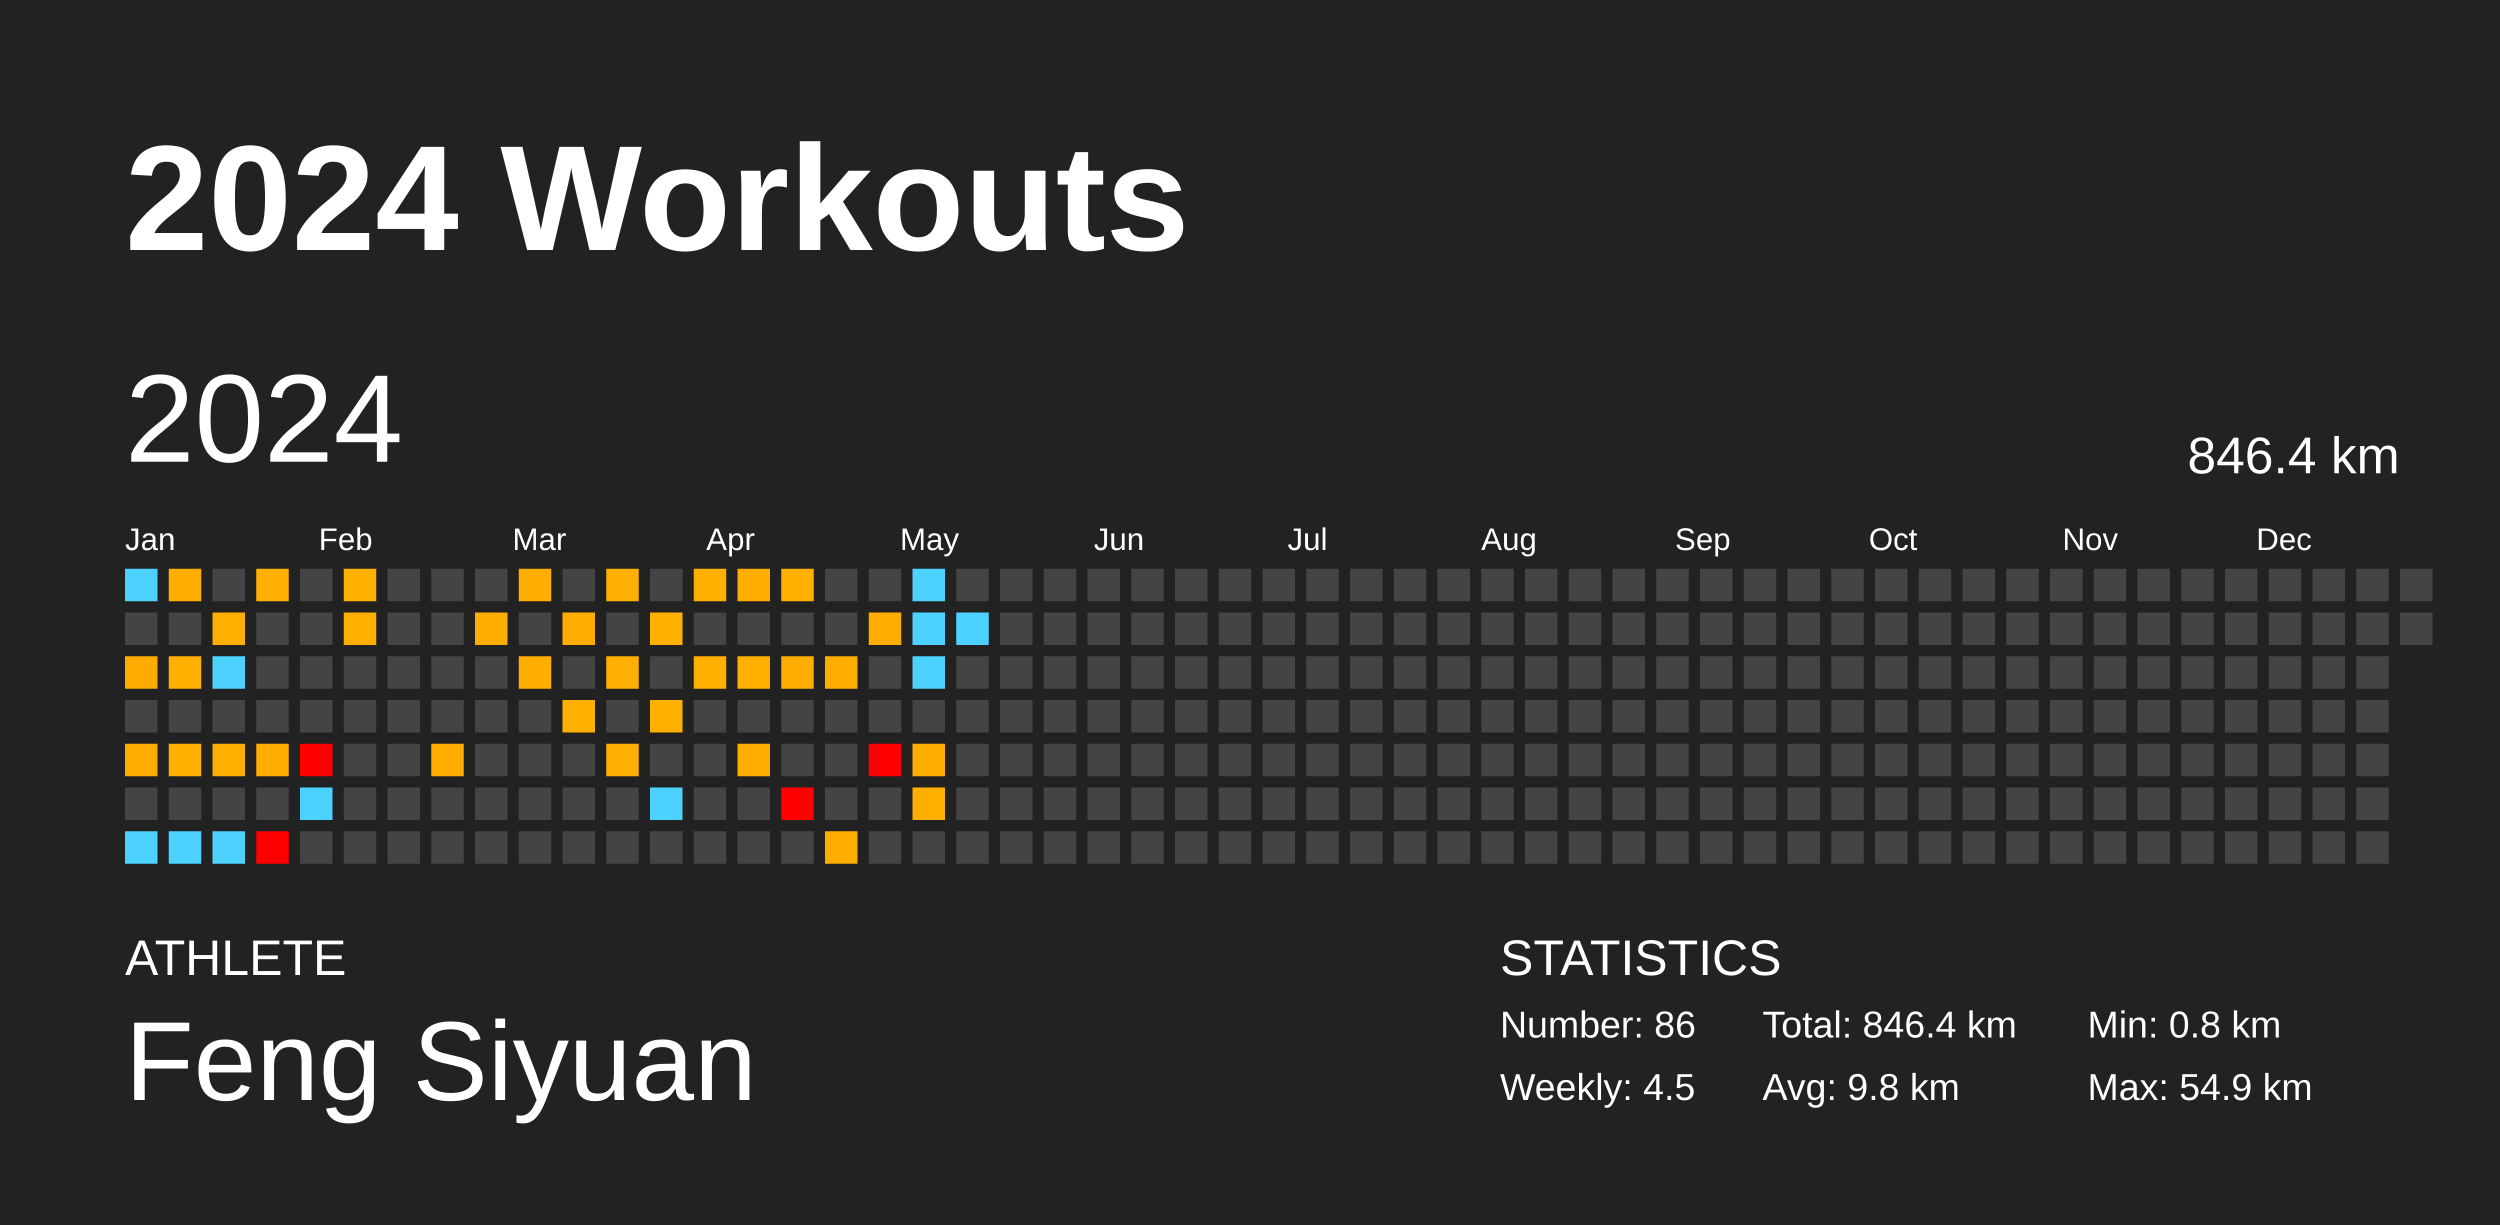
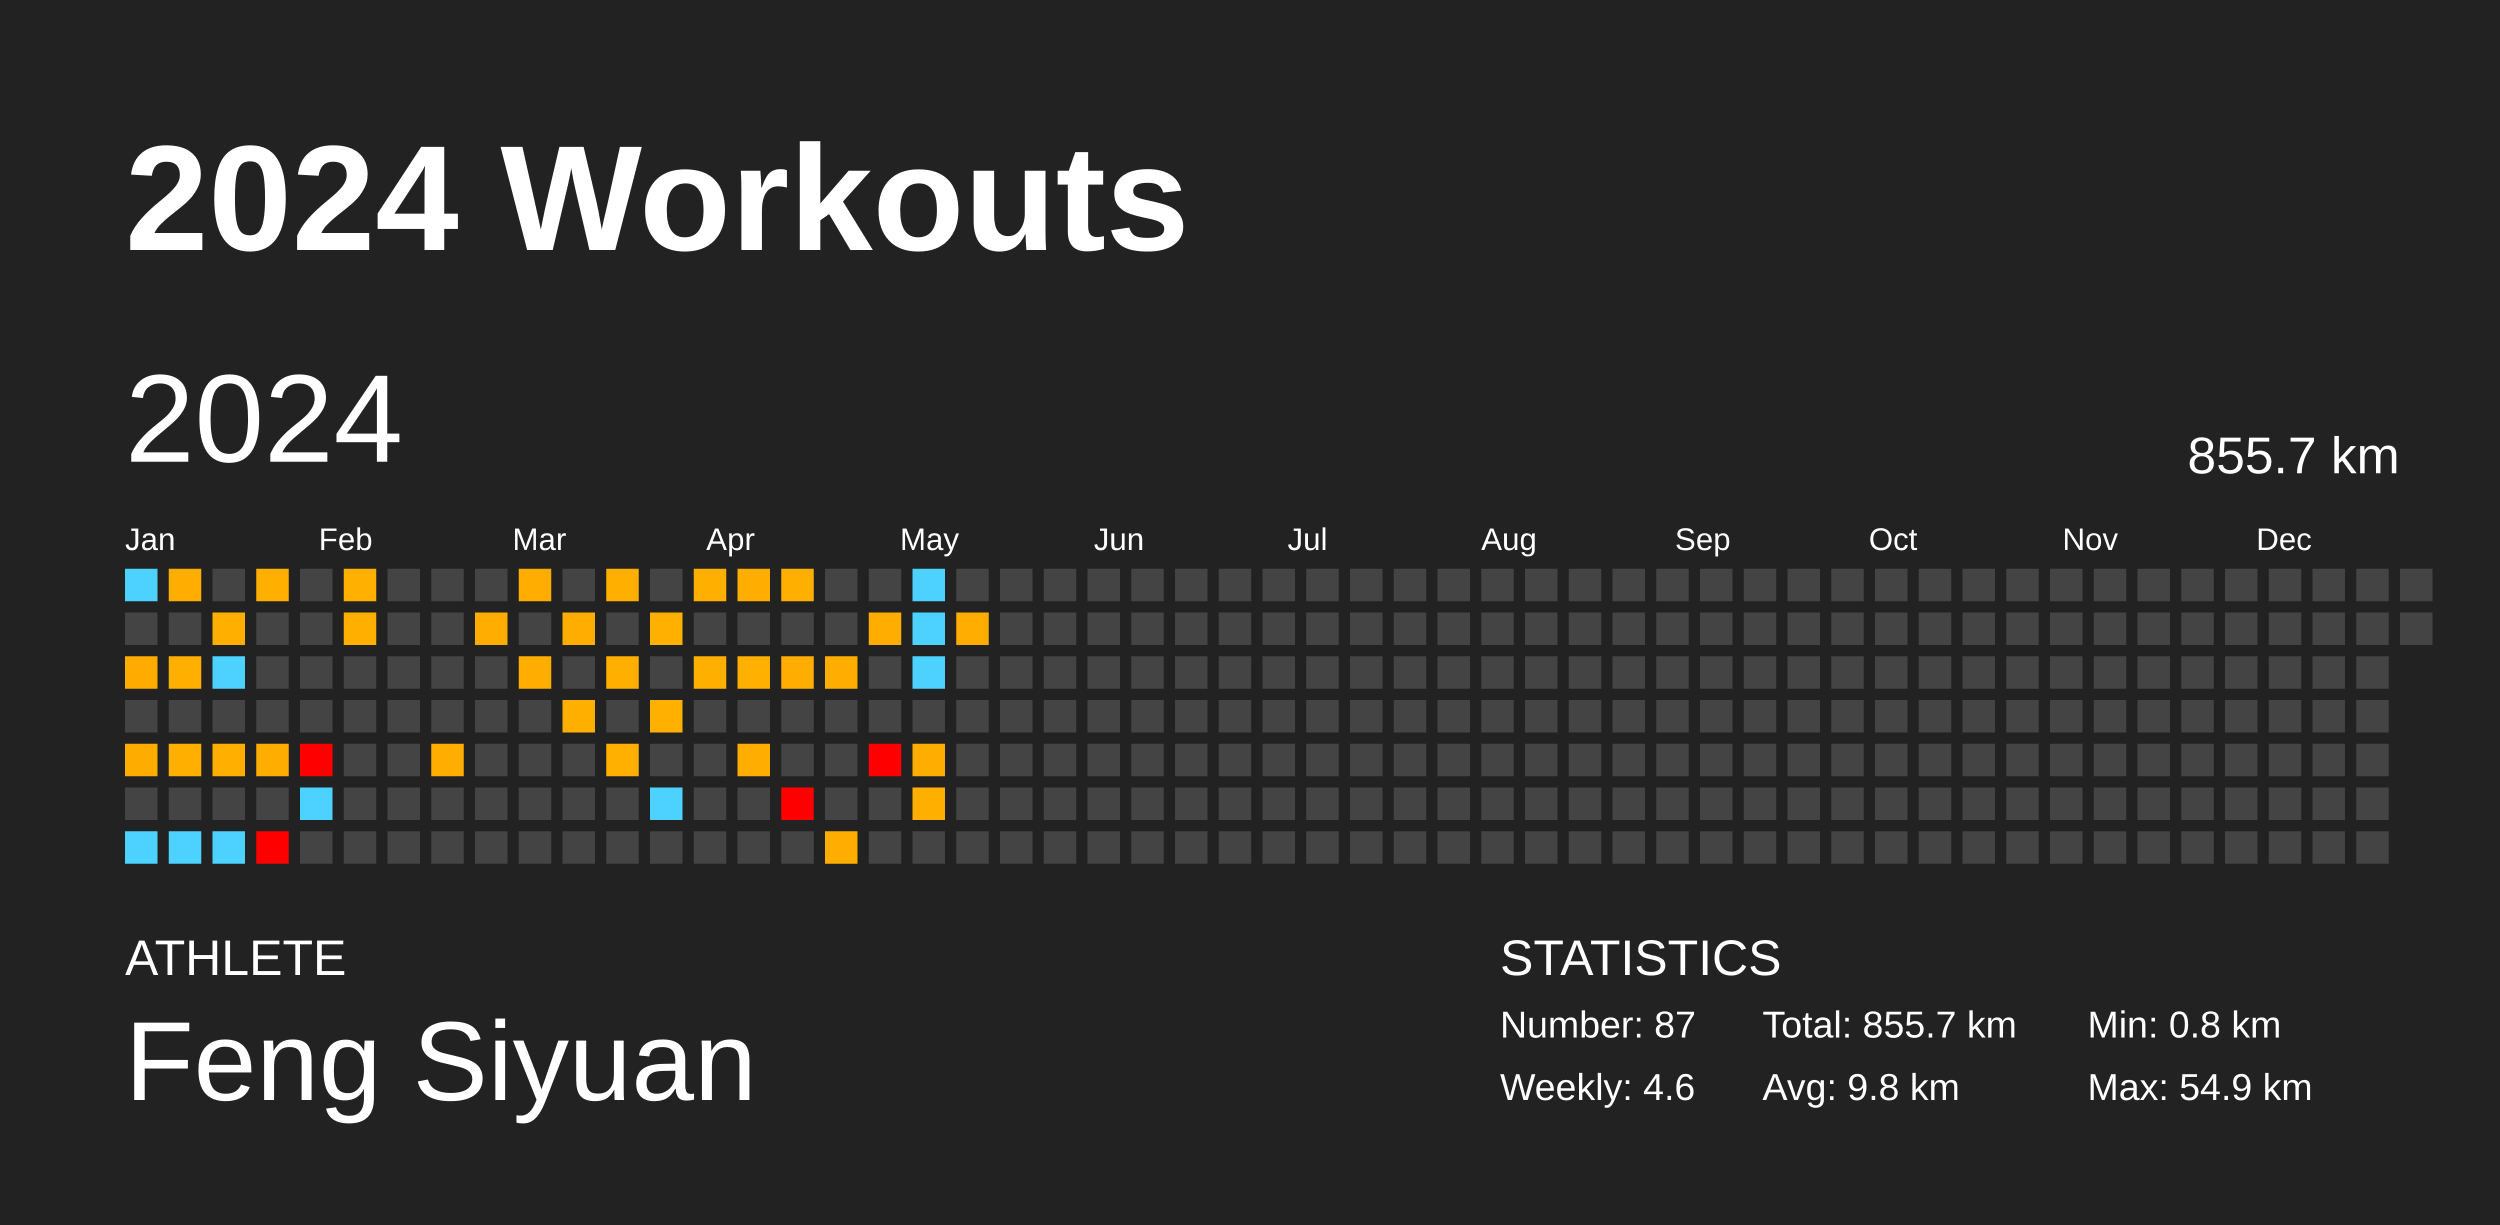
<svg xmlns="http://www.w3.org/2000/svg" baseProfile="full" height="98mm" version="1.1" viewBox="0,0,200,98" width="200mm">
  <defs />
  <rect fill="#222222" height="98" width="200" x="0" y="0" />
  <text fill="#FFFFFF" style="font-size:12px; font-family:Arial; font-weight:bold;" x="10" y="20">2024 Workouts</text>
  <text fill="#FFFFFF" style="font-size:4px; font-family:Arial" x="10" y="78">ATHLETE</text>
  <text fill="#FFFFFF" style="font-size:9px; font-family:Arial" x="10" y="88">Feng Siyuan</text>
  <text fill="#FFFFFF" style="font-size:4px; font-family:Arial" x="120" y="78">STATISTICS</text>
-   <text fill="#FFFFFF" style="font-size:3px; font-family:Arial" x="120" y="83">Number: 86</text>
-   <text fill="#FFFFFF" style="font-size:3px; font-family:Arial" x="120" y="88">Weekly: 4.5</text>
-   <text fill="#FFFFFF" style="font-size:3px; font-family:Arial" x="141" y="83">Total: 846.4 km</text>
+   <text fill="#FFFFFF" style="font-size:3px; font-family:Arial" x="120" y="83">Number: 87</text>
+   <text fill="#FFFFFF" style="font-size:3px; font-family:Arial" x="120" y="88">Weekly: 4.6</text>
+   <text fill="#FFFFFF" style="font-size:3px; font-family:Arial" x="141" y="83">Total: 855.7 km</text>
  <text fill="#FFFFFF" style="font-size:3px; font-family:Arial" x="141" y="88">Avg: 9.8 km</text>
  <text fill="#FFFFFF" style="font-size:3px; font-family:Arial" x="167" y="83">Min: 0.8 km</text>
  <text fill="#FFFFFF" style="font-size:3px; font-family:Arial" x="167" y="88">Max: 54.9 km</text>
  <text dominant-baseline="hanging" fill="#FFFFFF" style="font-size:10.0px; font-family:Arial;" x="10" y="30">2024</text>
-   <text dominant-baseline="hanging" fill="#FFFFFF" style="font-size:4.125px; font-family:Arial;" x="175" y="35">846.4 km</text>
+   <text dominant-baseline="hanging" fill="#FFFFFF" style="font-size:4.125px; font-family:Arial;" x="175" y="35">855.7 km</text>
  <text fill="#FFFFFF" style="font-size:2.5px; font-family:Arial" x="10.0" y="44">Jan</text>
  <text fill="#FFFFFF" style="font-size:2.5px; font-family:Arial" x="25.5" y="44">Feb</text>
  <text fill="#FFFFFF" style="font-size:2.5px; font-family:Arial" x="41.0" y="44">Mar</text>
  <text fill="#FFFFFF" style="font-size:2.5px; font-family:Arial" x="56.5" y="44">Apr</text>
  <text fill="#FFFFFF" style="font-size:2.5px; font-family:Arial" x="72.0" y="44">May</text>
  <text fill="#FFFFFF" style="font-size:2.5px; font-family:Arial" x="87.5" y="44">Jun</text>
  <text fill="#FFFFFF" style="font-size:2.5px; font-family:Arial" x="103.0" y="44">Jul</text>
  <text fill="#FFFFFF" style="font-size:2.5px; font-family:Arial" x="118.5" y="44">Aug</text>
  <text fill="#FFFFFF" style="font-size:2.5px; font-family:Arial" x="134.0" y="44">Sep</text>
  <text fill="#FFFFFF" style="font-size:2.5px; font-family:Arial" x="149.5" y="44">Oct</text>
  <text fill="#FFFFFF" style="font-size:2.5px; font-family:Arial" x="165.0" y="44">Nov</text>
  <text fill="#FFFFFF" style="font-size:2.5px; font-family:Arial" x="180.5" y="44">Dec</text>
  <rect fill="#4dd2ff" height="2.6" width="2.6" x="10.0" y="45.5" />
  <rect fill="#444444" height="2.6" width="2.6" x="10.0" y="49.0" />
  <rect fill="#ffab00" height="2.6" width="2.6" x="10.0" y="52.5" />
  <rect fill="#444444" height="2.6" width="2.6" x="10.0" y="56.0" />
  <rect fill="#ffac00" height="2.6" width="2.6" x="10.0" y="59.5" />
  <rect fill="#444444" height="2.6" width="2.6" x="10.0" y="63.0" />
  <rect fill="#4dd2ff" height="2.6" width="2.6" x="10.0" y="66.5" />
  <rect fill="#ffae00" height="2.6" width="2.6" x="13.5" y="45.5" />
  <rect fill="#444444" height="2.6" width="2.6" x="13.5" y="49.0" />
  <rect fill="#ffaf00" height="2.6" width="2.6" x="13.5" y="52.5" />
  <rect fill="#444444" height="2.6" width="2.6" x="13.5" y="56.0" />
  <rect fill="#ffaf00" height="2.6" width="2.6" x="13.5" y="59.5" />
  <rect fill="#444444" height="2.6" width="2.6" x="13.5" y="63.0" />
  <rect fill="#4dd2ff" height="2.6" width="2.6" x="13.5" y="66.5" />
  <rect fill="#444444" height="2.6" width="2.6" x="17.0" y="45.5" />
  <rect fill="#ffaf00" height="2.6" width="2.6" x="17.0" y="49.0" />
  <rect fill="#4dd2ff" height="2.6" width="2.6" x="17.0" y="52.5" />
  <rect fill="#444444" height="2.6" width="2.6" x="17.0" y="56.0" />
  <rect fill="#ffaf00" height="2.6" width="2.6" x="17.0" y="59.5" />
  <rect fill="#444444" height="2.6" width="2.6" x="17.0" y="63.0" />
  <rect fill="#4dd2ff" height="2.6" width="2.6" x="17.0" y="66.5" />
  <rect fill="#ffaf00" height="2.6" width="2.6" x="20.5" y="45.5" />
  <rect fill="#444444" height="2.6" width="2.6" x="20.5" y="49.0" />
  <rect fill="#444444" height="2.6" width="2.6" x="20.5" y="52.5" />
  <rect fill="#444444" height="2.6" width="2.6" x="20.5" y="56.0" />
  <rect fill="#ffae00" height="2.6" width="2.6" x="20.5" y="59.5" />
  <rect fill="#444444" height="2.6" width="2.6" x="20.5" y="63.0" />
  <rect fill="red" height="2.6" width="2.6" x="20.5" y="66.5" />
  <rect fill="#444444" height="2.6" width="2.6" x="24.0" y="45.5" />
  <rect fill="#444444" height="2.6" width="2.6" x="24.0" y="49.0" />
  <rect fill="#444444" height="2.6" width="2.6" x="24.0" y="52.5" />
  <rect fill="#444444" height="2.6" width="2.6" x="24.0" y="56.0" />
  <rect fill="red" height="2.6" width="2.6" x="24.0" y="59.5" />
  <rect fill="#4dd2ff" height="2.6" width="2.6" x="24.0" y="63.0" />
  <rect fill="#444444" height="2.6" width="2.6" x="24.0" y="66.5" />
  <rect fill="#ffb000" height="2.6" width="2.6" x="27.5" y="45.5" />
  <rect fill="#ffaf00" height="2.6" width="2.6" x="27.5" y="49.0" />
  <rect fill="#444444" height="2.6" width="2.6" x="27.5" y="52.5" />
  <rect fill="#444444" height="2.6" width="2.6" x="27.5" y="56.0" />
  <rect fill="#444444" height="2.6" width="2.6" x="27.5" y="59.5" />
  <rect fill="#444444" height="2.6" width="2.6" x="27.5" y="63.0" />
  <rect fill="#444444" height="2.6" width="2.6" x="27.5" y="66.5" />
  <rect fill="#444444" height="2.6" width="2.6" x="31.0" y="45.5" />
  <rect fill="#444444" height="2.6" width="2.6" x="31.0" y="49.0" />
  <rect fill="#444444" height="2.6" width="2.6" x="31.0" y="52.5" />
  <rect fill="#444444" height="2.6" width="2.6" x="31.0" y="56.0" />
  <rect fill="#444444" height="2.6" width="2.6" x="31.0" y="59.5" />
  <rect fill="#444444" height="2.6" width="2.6" x="31.0" y="63.0" />
  <rect fill="#444444" height="2.6" width="2.6" x="31.0" y="66.5" />
  <rect fill="#444444" height="2.6" width="2.6" x="34.5" y="45.5" />
  <rect fill="#444444" height="2.6" width="2.6" x="34.5" y="49.0" />
  <rect fill="#444444" height="2.6" width="2.6" x="34.5" y="52.5" />
  <rect fill="#444444" height="2.6" width="2.6" x="34.5" y="56.0" />
  <rect fill="#ffad00" height="2.6" width="2.6" x="34.5" y="59.5" />
  <rect fill="#444444" height="2.6" width="2.6" x="34.5" y="63.0" />
  <rect fill="#444444" height="2.6" width="2.6" x="34.5" y="66.5" />
  <rect fill="#444444" height="2.6" width="2.6" x="38.0" y="45.5" />
  <rect fill="#ffad00" height="2.6" width="2.6" x="38.0" y="49.0" />
  <rect fill="#444444" height="2.6" width="2.6" x="38.0" y="52.5" />
  <rect fill="#444444" height="2.6" width="2.6" x="38.0" y="56.0" />
  <rect fill="#444444" height="2.6" width="2.6" x="38.0" y="59.5" />
  <rect fill="#444444" height="2.6" width="2.6" x="38.0" y="63.0" />
  <rect fill="#444444" height="2.6" width="2.6" x="38.0" y="66.5" />
  <rect fill="#ffad00" height="2.6" width="2.6" x="41.5" y="45.5" />
  <rect fill="#444444" height="2.6" width="2.6" x="41.5" y="49.0" />
  <rect fill="#ffae00" height="2.6" width="2.6" x="41.5" y="52.5" />
  <rect fill="#444444" height="2.6" width="2.6" x="41.5" y="56.0" />
  <rect fill="#444444" height="2.6" width="2.6" x="41.5" y="59.5" />
  <rect fill="#444444" height="2.6" width="2.6" x="41.5" y="63.0" />
  <rect fill="#444444" height="2.6" width="2.6" x="41.5" y="66.5" />
  <rect fill="#444444" height="2.6" width="2.6" x="45.0" y="45.5" />
  <rect fill="#ffae00" height="2.6" width="2.6" x="45.0" y="49.0" />
  <rect fill="#444444" height="2.6" width="2.6" x="45.0" y="52.5" />
  <rect fill="#ffaf00" height="2.6" width="2.6" x="45.0" y="56.0" />
  <rect fill="#444444" height="2.6" width="2.6" x="45.0" y="59.5" />
  <rect fill="#444444" height="2.6" width="2.6" x="45.0" y="63.0" />
  <rect fill="#444444" height="2.6" width="2.6" x="45.0" y="66.5" />
  <rect fill="#ffaf00" height="2.6" width="2.6" x="48.5" y="45.5" />
  <rect fill="#444444" height="2.6" width="2.6" x="48.5" y="49.0" />
  <rect fill="#ffaf00" height="2.6" width="2.6" x="48.5" y="52.5" />
  <rect fill="#444444" height="2.6" width="2.6" x="48.5" y="56.0" />
  <rect fill="#ffb000" height="2.6" width="2.6" x="48.5" y="59.5" />
  <rect fill="#444444" height="2.6" width="2.6" x="48.5" y="63.0" />
  <rect fill="#444444" height="2.6" width="2.6" x="48.5" y="66.5" />
  <rect fill="#444444" height="2.6" width="2.6" x="52.0" y="45.5" />
  <rect fill="#ffb000" height="2.6" width="2.6" x="52.0" y="49.0" />
  <rect fill="#444444" height="2.6" width="2.6" x="52.0" y="52.5" />
  <rect fill="#ffb000" height="2.6" width="2.6" x="52.0" y="56.0" />
  <rect fill="#444444" height="2.6" width="2.6" x="52.0" y="59.5" />
  <rect fill="#4dd2ff" height="2.6" width="2.6" x="52.0" y="63.0" />
  <rect fill="#444444" height="2.6" width="2.6" x="52.0" y="66.5" />
  <rect fill="#ffaf00" height="2.6" width="2.6" x="55.5" y="45.5" />
  <rect fill="#444444" height="2.6" width="2.6" x="55.5" y="49.0" />
  <rect fill="#ffaf00" height="2.6" width="2.6" x="55.5" y="52.5" />
  <rect fill="#444444" height="2.6" width="2.6" x="55.5" y="56.0" />
  <rect fill="#444444" height="2.6" width="2.6" x="55.5" y="59.5" />
  <rect fill="#444444" height="2.6" width="2.6" x="55.5" y="63.0" />
  <rect fill="#444444" height="2.6" width="2.6" x="55.5" y="66.5" />
  <rect fill="#ffae00" height="2.6" width="2.6" x="59.0" y="45.5" />
  <rect fill="#444444" height="2.6" width="2.6" x="59.0" y="49.0" />
  <rect fill="#ffb000" height="2.6" width="2.6" x="59.0" y="52.5" />
  <rect fill="#444444" height="2.6" width="2.6" x="59.0" y="56.0" />
  <rect fill="#ffad00" height="2.6" width="2.6" x="59.0" y="59.5" />
  <rect fill="#444444" height="2.6" width="2.6" x="59.0" y="63.0" />
  <rect fill="#444444" height="2.6" width="2.6" x="59.0" y="66.5" />
  <rect fill="#ffaf00" height="2.6" width="2.6" x="62.5" y="45.5" />
  <rect fill="#444444" height="2.6" width="2.6" x="62.5" y="49.0" />
  <rect fill="#ffad00" height="2.6" width="2.6" x="62.5" y="52.5" />
  <rect fill="#444444" height="2.6" width="2.6" x="62.5" y="56.0" />
  <rect fill="#444444" height="2.6" width="2.6" x="62.5" y="59.5" />
  <rect fill="red" height="2.6" width="2.6" x="62.5" y="63.0" />
  <rect fill="#444444" height="2.6" width="2.6" x="62.5" y="66.5" />
  <rect fill="#444444" height="2.6" width="2.6" x="66.0" y="45.5" />
  <rect fill="#444444" height="2.6" width="2.6" x="66.0" y="49.0" />
  <rect fill="#ffae00" height="2.6" width="2.6" x="66.0" y="52.5" />
  <rect fill="#444444" height="2.6" width="2.6" x="66.0" y="56.0" />
  <rect fill="#444444" height="2.6" width="2.6" x="66.0" y="59.5" />
  <rect fill="#444444" height="2.6" width="2.6" x="66.0" y="63.0" />
  <rect fill="#ffae00" height="2.6" width="2.6" x="66.0" y="66.5" />
  <rect fill="#444444" height="2.6" width="2.6" x="69.5" y="45.5" />
  <rect fill="#ffad00" height="2.6" width="2.6" x="69.5" y="49.0" />
  <rect fill="#444444" height="2.6" width="2.6" x="69.5" y="52.5" />
  <rect fill="#444444" height="2.6" width="2.6" x="69.5" y="56.0" />
  <rect fill="red" height="2.6" width="2.6" x="69.5" y="59.5" />
  <rect fill="#444444" height="2.6" width="2.6" x="69.5" y="63.0" />
  <rect fill="#444444" height="2.6" width="2.6" x="69.5" y="66.5" />
  <rect fill="#4dd2ff" height="2.6" width="2.6" x="73.0" y="45.5" />
  <rect fill="#4dd2ff" height="2.6" width="2.6" x="73.0" y="49.0" />
  <rect fill="#4dd2ff" height="2.6" width="2.6" x="73.0" y="52.5" />
  <rect fill="#444444" height="2.6" width="2.6" x="73.0" y="56.0" />
  <rect fill="#ffae00" height="2.6" width="2.6" x="73.0" y="59.5" />
  <rect fill="#ffaf00" height="2.6" width="2.6" x="73.0" y="63.0" />
  <rect fill="#444444" height="2.6" width="2.6" x="73.0" y="66.5" />
  <rect fill="#444444" height="2.6" width="2.6" x="76.5" y="45.5" />
-   <rect fill="#4dd2ff" height="2.6" width="2.6" x="76.5" y="49.0" />
+   <rect fill="#ffad00" height="2.6" width="2.6" x="76.5" y="49.0" />
  <rect fill="#444444" height="2.6" width="2.6" x="76.5" y="52.5" />
  <rect fill="#444444" height="2.6" width="2.6" x="76.5" y="56.0" />
  <rect fill="#444444" height="2.6" width="2.6" x="76.5" y="59.5" />
  <rect fill="#444444" height="2.6" width="2.6" x="76.5" y="63.0" />
  <rect fill="#444444" height="2.6" width="2.6" x="76.5" y="66.5" />
  <rect fill="#444444" height="2.6" width="2.6" x="80.0" y="45.5" />
  <rect fill="#444444" height="2.6" width="2.6" x="80.0" y="49.0" />
  <rect fill="#444444" height="2.6" width="2.6" x="80.0" y="52.5" />
  <rect fill="#444444" height="2.6" width="2.6" x="80.0" y="56.0" />
  <rect fill="#444444" height="2.6" width="2.6" x="80.0" y="59.5" />
  <rect fill="#444444" height="2.6" width="2.6" x="80.0" y="63.0" />
  <rect fill="#444444" height="2.6" width="2.6" x="80.0" y="66.5" />
  <rect fill="#444444" height="2.6" width="2.6" x="83.5" y="45.5" />
  <rect fill="#444444" height="2.6" width="2.6" x="83.5" y="49.0" />
  <rect fill="#444444" height="2.6" width="2.6" x="83.5" y="52.5" />
  <rect fill="#444444" height="2.6" width="2.6" x="83.5" y="56.0" />
  <rect fill="#444444" height="2.6" width="2.6" x="83.5" y="59.5" />
  <rect fill="#444444" height="2.6" width="2.6" x="83.5" y="63.0" />
  <rect fill="#444444" height="2.6" width="2.6" x="83.5" y="66.5" />
  <rect fill="#444444" height="2.6" width="2.6" x="87.0" y="45.5" />
  <rect fill="#444444" height="2.6" width="2.6" x="87.0" y="49.0" />
  <rect fill="#444444" height="2.6" width="2.6" x="87.0" y="52.5" />
  <rect fill="#444444" height="2.6" width="2.6" x="87.0" y="56.0" />
  <rect fill="#444444" height="2.6" width="2.6" x="87.0" y="59.5" />
  <rect fill="#444444" height="2.6" width="2.6" x="87.0" y="63.0" />
  <rect fill="#444444" height="2.6" width="2.6" x="87.0" y="66.5" />
  <rect fill="#444444" height="2.6" width="2.6" x="90.5" y="45.5" />
  <rect fill="#444444" height="2.6" width="2.6" x="90.5" y="49.0" />
  <rect fill="#444444" height="2.6" width="2.6" x="90.5" y="52.5" />
  <rect fill="#444444" height="2.6" width="2.6" x="90.5" y="56.0" />
  <rect fill="#444444" height="2.6" width="2.6" x="90.5" y="59.5" />
  <rect fill="#444444" height="2.6" width="2.6" x="90.5" y="63.0" />
  <rect fill="#444444" height="2.6" width="2.6" x="90.5" y="66.5" />
  <rect fill="#444444" height="2.6" width="2.6" x="94.0" y="45.5" />
  <rect fill="#444444" height="2.6" width="2.6" x="94.0" y="49.0" />
  <rect fill="#444444" height="2.6" width="2.6" x="94.0" y="52.5" />
  <rect fill="#444444" height="2.6" width="2.6" x="94.0" y="56.0" />
  <rect fill="#444444" height="2.6" width="2.6" x="94.0" y="59.5" />
  <rect fill="#444444" height="2.6" width="2.6" x="94.0" y="63.0" />
  <rect fill="#444444" height="2.6" width="2.6" x="94.0" y="66.5" />
  <rect fill="#444444" height="2.6" width="2.6" x="97.5" y="45.5" />
  <rect fill="#444444" height="2.6" width="2.6" x="97.5" y="49.0" />
  <rect fill="#444444" height="2.6" width="2.6" x="97.5" y="52.5" />
  <rect fill="#444444" height="2.6" width="2.6" x="97.5" y="56.0" />
  <rect fill="#444444" height="2.6" width="2.6" x="97.5" y="59.5" />
  <rect fill="#444444" height="2.6" width="2.6" x="97.5" y="63.0" />
  <rect fill="#444444" height="2.6" width="2.6" x="97.5" y="66.5" />
  <rect fill="#444444" height="2.6" width="2.6" x="101.0" y="45.5" />
  <rect fill="#444444" height="2.6" width="2.6" x="101.0" y="49.0" />
  <rect fill="#444444" height="2.6" width="2.6" x="101.0" y="52.5" />
  <rect fill="#444444" height="2.6" width="2.6" x="101.0" y="56.0" />
  <rect fill="#444444" height="2.6" width="2.6" x="101.0" y="59.5" />
  <rect fill="#444444" height="2.6" width="2.6" x="101.0" y="63.0" />
  <rect fill="#444444" height="2.6" width="2.6" x="101.0" y="66.5" />
  <rect fill="#444444" height="2.6" width="2.6" x="104.5" y="45.5" />
  <rect fill="#444444" height="2.6" width="2.6" x="104.5" y="49.0" />
  <rect fill="#444444" height="2.6" width="2.6" x="104.5" y="52.5" />
  <rect fill="#444444" height="2.6" width="2.6" x="104.5" y="56.0" />
  <rect fill="#444444" height="2.6" width="2.6" x="104.5" y="59.5" />
  <rect fill="#444444" height="2.6" width="2.6" x="104.5" y="63.0" />
  <rect fill="#444444" height="2.6" width="2.6" x="104.5" y="66.5" />
  <rect fill="#444444" height="2.6" width="2.6" x="108.0" y="45.5" />
  <rect fill="#444444" height="2.6" width="2.6" x="108.0" y="49.0" />
  <rect fill="#444444" height="2.6" width="2.6" x="108.0" y="52.5" />
  <rect fill="#444444" height="2.6" width="2.6" x="108.0" y="56.0" />
  <rect fill="#444444" height="2.6" width="2.6" x="108.0" y="59.5" />
  <rect fill="#444444" height="2.6" width="2.6" x="108.0" y="63.0" />
  <rect fill="#444444" height="2.6" width="2.6" x="108.0" y="66.5" />
  <rect fill="#444444" height="2.6" width="2.6" x="111.5" y="45.5" />
  <rect fill="#444444" height="2.6" width="2.6" x="111.5" y="49.0" />
  <rect fill="#444444" height="2.6" width="2.6" x="111.5" y="52.5" />
  <rect fill="#444444" height="2.6" width="2.6" x="111.5" y="56.0" />
  <rect fill="#444444" height="2.6" width="2.6" x="111.5" y="59.5" />
  <rect fill="#444444" height="2.6" width="2.6" x="111.5" y="63.0" />
  <rect fill="#444444" height="2.6" width="2.6" x="111.5" y="66.5" />
  <rect fill="#444444" height="2.6" width="2.6" x="115.0" y="45.5" />
  <rect fill="#444444" height="2.6" width="2.6" x="115.0" y="49.0" />
  <rect fill="#444444" height="2.6" width="2.6" x="115.0" y="52.5" />
  <rect fill="#444444" height="2.6" width="2.6" x="115.0" y="56.0" />
  <rect fill="#444444" height="2.6" width="2.6" x="115.0" y="59.5" />
  <rect fill="#444444" height="2.6" width="2.6" x="115.0" y="63.0" />
  <rect fill="#444444" height="2.6" width="2.6" x="115.0" y="66.5" />
  <rect fill="#444444" height="2.6" width="2.6" x="118.5" y="45.5" />
  <rect fill="#444444" height="2.6" width="2.6" x="118.5" y="49.0" />
  <rect fill="#444444" height="2.6" width="2.6" x="118.5" y="52.5" />
  <rect fill="#444444" height="2.6" width="2.6" x="118.5" y="56.0" />
  <rect fill="#444444" height="2.6" width="2.6" x="118.5" y="59.5" />
  <rect fill="#444444" height="2.6" width="2.6" x="118.5" y="63.0" />
  <rect fill="#444444" height="2.6" width="2.6" x="118.5" y="66.5" />
  <rect fill="#444444" height="2.6" width="2.6" x="122.0" y="45.5" />
  <rect fill="#444444" height="2.6" width="2.6" x="122.0" y="49.0" />
  <rect fill="#444444" height="2.6" width="2.6" x="122.0" y="52.5" />
  <rect fill="#444444" height="2.6" width="2.6" x="122.0" y="56.0" />
  <rect fill="#444444" height="2.6" width="2.6" x="122.0" y="59.5" />
  <rect fill="#444444" height="2.6" width="2.6" x="122.0" y="63.0" />
  <rect fill="#444444" height="2.6" width="2.6" x="122.0" y="66.5" />
  <rect fill="#444444" height="2.6" width="2.6" x="125.5" y="45.5" />
  <rect fill="#444444" height="2.6" width="2.6" x="125.5" y="49.0" />
  <rect fill="#444444" height="2.6" width="2.6" x="125.5" y="52.5" />
  <rect fill="#444444" height="2.6" width="2.6" x="125.5" y="56.0" />
  <rect fill="#444444" height="2.6" width="2.6" x="125.5" y="59.5" />
  <rect fill="#444444" height="2.6" width="2.6" x="125.5" y="63.0" />
  <rect fill="#444444" height="2.6" width="2.6" x="125.5" y="66.5" />
  <rect fill="#444444" height="2.6" width="2.6" x="129.0" y="45.5" />
  <rect fill="#444444" height="2.6" width="2.6" x="129.0" y="49.0" />
  <rect fill="#444444" height="2.6" width="2.6" x="129.0" y="52.5" />
  <rect fill="#444444" height="2.6" width="2.6" x="129.0" y="56.0" />
  <rect fill="#444444" height="2.6" width="2.6" x="129.0" y="59.5" />
  <rect fill="#444444" height="2.6" width="2.6" x="129.0" y="63.0" />
  <rect fill="#444444" height="2.6" width="2.6" x="129.0" y="66.5" />
  <rect fill="#444444" height="2.6" width="2.6" x="132.5" y="45.5" />
  <rect fill="#444444" height="2.6" width="2.6" x="132.5" y="49.0" />
  <rect fill="#444444" height="2.6" width="2.6" x="132.5" y="52.5" />
  <rect fill="#444444" height="2.6" width="2.6" x="132.5" y="56.0" />
  <rect fill="#444444" height="2.6" width="2.6" x="132.5" y="59.5" />
  <rect fill="#444444" height="2.6" width="2.6" x="132.5" y="63.0" />
  <rect fill="#444444" height="2.6" width="2.6" x="132.5" y="66.5" />
  <rect fill="#444444" height="2.6" width="2.6" x="136.0" y="45.5" />
  <rect fill="#444444" height="2.6" width="2.6" x="136.0" y="49.0" />
  <rect fill="#444444" height="2.6" width="2.6" x="136.0" y="52.5" />
  <rect fill="#444444" height="2.6" width="2.6" x="136.0" y="56.0" />
  <rect fill="#444444" height="2.6" width="2.6" x="136.0" y="59.5" />
  <rect fill="#444444" height="2.6" width="2.6" x="136.0" y="63.0" />
  <rect fill="#444444" height="2.6" width="2.6" x="136.0" y="66.5" />
  <rect fill="#444444" height="2.6" width="2.6" x="139.5" y="45.5" />
  <rect fill="#444444" height="2.6" width="2.6" x="139.5" y="49.0" />
  <rect fill="#444444" height="2.6" width="2.6" x="139.5" y="52.5" />
  <rect fill="#444444" height="2.6" width="2.6" x="139.5" y="56.0" />
  <rect fill="#444444" height="2.6" width="2.6" x="139.5" y="59.5" />
  <rect fill="#444444" height="2.6" width="2.6" x="139.5" y="63.0" />
  <rect fill="#444444" height="2.6" width="2.6" x="139.5" y="66.5" />
  <rect fill="#444444" height="2.6" width="2.6" x="143.0" y="45.5" />
  <rect fill="#444444" height="2.6" width="2.6" x="143.0" y="49.0" />
  <rect fill="#444444" height="2.6" width="2.6" x="143.0" y="52.5" />
  <rect fill="#444444" height="2.6" width="2.6" x="143.0" y="56.0" />
  <rect fill="#444444" height="2.6" width="2.6" x="143.0" y="59.5" />
  <rect fill="#444444" height="2.6" width="2.6" x="143.0" y="63.0" />
  <rect fill="#444444" height="2.6" width="2.6" x="143.0" y="66.5" />
  <rect fill="#444444" height="2.6" width="2.6" x="146.5" y="45.5" />
  <rect fill="#444444" height="2.6" width="2.6" x="146.5" y="49.0" />
  <rect fill="#444444" height="2.6" width="2.6" x="146.5" y="52.5" />
  <rect fill="#444444" height="2.6" width="2.6" x="146.5" y="56.0" />
  <rect fill="#444444" height="2.6" width="2.6" x="146.5" y="59.5" />
  <rect fill="#444444" height="2.6" width="2.6" x="146.5" y="63.0" />
  <rect fill="#444444" height="2.6" width="2.6" x="146.5" y="66.5" />
  <rect fill="#444444" height="2.6" width="2.6" x="150.0" y="45.5" />
  <rect fill="#444444" height="2.6" width="2.6" x="150.0" y="49.0" />
  <rect fill="#444444" height="2.6" width="2.6" x="150.0" y="52.5" />
  <rect fill="#444444" height="2.6" width="2.6" x="150.0" y="56.0" />
  <rect fill="#444444" height="2.6" width="2.6" x="150.0" y="59.5" />
  <rect fill="#444444" height="2.6" width="2.6" x="150.0" y="63.0" />
  <rect fill="#444444" height="2.6" width="2.6" x="150.0" y="66.5" />
  <rect fill="#444444" height="2.6" width="2.6" x="153.5" y="45.5" />
  <rect fill="#444444" height="2.6" width="2.6" x="153.5" y="49.0" />
  <rect fill="#444444" height="2.6" width="2.6" x="153.5" y="52.5" />
  <rect fill="#444444" height="2.6" width="2.6" x="153.5" y="56.0" />
  <rect fill="#444444" height="2.6" width="2.6" x="153.5" y="59.5" />
  <rect fill="#444444" height="2.6" width="2.6" x="153.5" y="63.0" />
  <rect fill="#444444" height="2.6" width="2.6" x="153.5" y="66.5" />
  <rect fill="#444444" height="2.6" width="2.6" x="157.0" y="45.5" />
  <rect fill="#444444" height="2.6" width="2.6" x="157.0" y="49.0" />
  <rect fill="#444444" height="2.6" width="2.6" x="157.0" y="52.5" />
  <rect fill="#444444" height="2.6" width="2.6" x="157.0" y="56.0" />
  <rect fill="#444444" height="2.6" width="2.6" x="157.0" y="59.5" />
  <rect fill="#444444" height="2.6" width="2.6" x="157.0" y="63.0" />
  <rect fill="#444444" height="2.6" width="2.6" x="157.0" y="66.5" />
  <rect fill="#444444" height="2.6" width="2.6" x="160.5" y="45.5" />
  <rect fill="#444444" height="2.6" width="2.6" x="160.5" y="49.0" />
  <rect fill="#444444" height="2.6" width="2.6" x="160.5" y="52.5" />
  <rect fill="#444444" height="2.6" width="2.6" x="160.5" y="56.0" />
  <rect fill="#444444" height="2.6" width="2.6" x="160.5" y="59.5" />
  <rect fill="#444444" height="2.6" width="2.6" x="160.5" y="63.0" />
  <rect fill="#444444" height="2.6" width="2.6" x="160.5" y="66.5" />
  <rect fill="#444444" height="2.6" width="2.6" x="164.0" y="45.5" />
  <rect fill="#444444" height="2.6" width="2.6" x="164.0" y="49.0" />
  <rect fill="#444444" height="2.6" width="2.6" x="164.0" y="52.5" />
  <rect fill="#444444" height="2.6" width="2.6" x="164.0" y="56.0" />
  <rect fill="#444444" height="2.6" width="2.6" x="164.0" y="59.5" />
  <rect fill="#444444" height="2.6" width="2.6" x="164.0" y="63.0" />
  <rect fill="#444444" height="2.6" width="2.6" x="164.0" y="66.5" />
  <rect fill="#444444" height="2.6" width="2.6" x="167.5" y="45.5" />
  <rect fill="#444444" height="2.6" width="2.6" x="167.5" y="49.0" />
  <rect fill="#444444" height="2.6" width="2.6" x="167.5" y="52.5" />
  <rect fill="#444444" height="2.6" width="2.6" x="167.5" y="56.0" />
  <rect fill="#444444" height="2.6" width="2.6" x="167.5" y="59.5" />
  <rect fill="#444444" height="2.6" width="2.6" x="167.5" y="63.0" />
  <rect fill="#444444" height="2.6" width="2.6" x="167.5" y="66.5" />
  <rect fill="#444444" height="2.6" width="2.6" x="171.0" y="45.5" />
  <rect fill="#444444" height="2.6" width="2.6" x="171.0" y="49.0" />
  <rect fill="#444444" height="2.6" width="2.6" x="171.0" y="52.5" />
  <rect fill="#444444" height="2.6" width="2.6" x="171.0" y="56.0" />
  <rect fill="#444444" height="2.6" width="2.6" x="171.0" y="59.5" />
  <rect fill="#444444" height="2.6" width="2.6" x="171.0" y="63.0" />
  <rect fill="#444444" height="2.6" width="2.6" x="171.0" y="66.5" />
  <rect fill="#444444" height="2.6" width="2.6" x="174.5" y="45.5" />
  <rect fill="#444444" height="2.6" width="2.6" x="174.5" y="49.0" />
  <rect fill="#444444" height="2.6" width="2.6" x="174.5" y="52.5" />
  <rect fill="#444444" height="2.6" width="2.6" x="174.5" y="56.0" />
  <rect fill="#444444" height="2.6" width="2.6" x="174.5" y="59.5" />
  <rect fill="#444444" height="2.6" width="2.6" x="174.5" y="63.0" />
  <rect fill="#444444" height="2.6" width="2.6" x="174.5" y="66.5" />
  <rect fill="#444444" height="2.6" width="2.6" x="178.0" y="45.5" />
  <rect fill="#444444" height="2.6" width="2.6" x="178.0" y="49.0" />
  <rect fill="#444444" height="2.6" width="2.6" x="178.0" y="52.5" />
  <rect fill="#444444" height="2.6" width="2.6" x="178.0" y="56.0" />
  <rect fill="#444444" height="2.6" width="2.6" x="178.0" y="59.5" />
  <rect fill="#444444" height="2.6" width="2.6" x="178.0" y="63.0" />
  <rect fill="#444444" height="2.6" width="2.6" x="178.0" y="66.5" />
  <rect fill="#444444" height="2.6" width="2.6" x="181.5" y="45.5" />
  <rect fill="#444444" height="2.6" width="2.6" x="181.5" y="49.0" />
  <rect fill="#444444" height="2.6" width="2.6" x="181.5" y="52.5" />
  <rect fill="#444444" height="2.6" width="2.6" x="181.5" y="56.0" />
  <rect fill="#444444" height="2.6" width="2.6" x="181.5" y="59.5" />
  <rect fill="#444444" height="2.6" width="2.6" x="181.5" y="63.0" />
  <rect fill="#444444" height="2.6" width="2.6" x="181.5" y="66.5" />
  <rect fill="#444444" height="2.6" width="2.6" x="185.0" y="45.5" />
  <rect fill="#444444" height="2.6" width="2.6" x="185.0" y="49.0" />
  <rect fill="#444444" height="2.6" width="2.6" x="185.0" y="52.5" />
  <rect fill="#444444" height="2.6" width="2.6" x="185.0" y="56.0" />
  <rect fill="#444444" height="2.6" width="2.6" x="185.0" y="59.5" />
  <rect fill="#444444" height="2.6" width="2.6" x="185.0" y="63.0" />
  <rect fill="#444444" height="2.6" width="2.6" x="185.0" y="66.5" />
  <rect fill="#444444" height="2.6" width="2.6" x="188.5" y="45.5" />
  <rect fill="#444444" height="2.6" width="2.6" x="188.5" y="49.0" />
  <rect fill="#444444" height="2.6" width="2.6" x="188.5" y="52.5" />
  <rect fill="#444444" height="2.6" width="2.6" x="188.5" y="56.0" />
  <rect fill="#444444" height="2.6" width="2.6" x="188.5" y="59.5" />
  <rect fill="#444444" height="2.6" width="2.6" x="188.5" y="63.0" />
  <rect fill="#444444" height="2.6" width="2.6" x="188.5" y="66.5" />
  <rect fill="#444444" height="2.6" width="2.6" x="192.0" y="45.5" />
  <rect fill="#444444" height="2.6" width="2.6" x="192.0" y="49.0" />
</svg>
